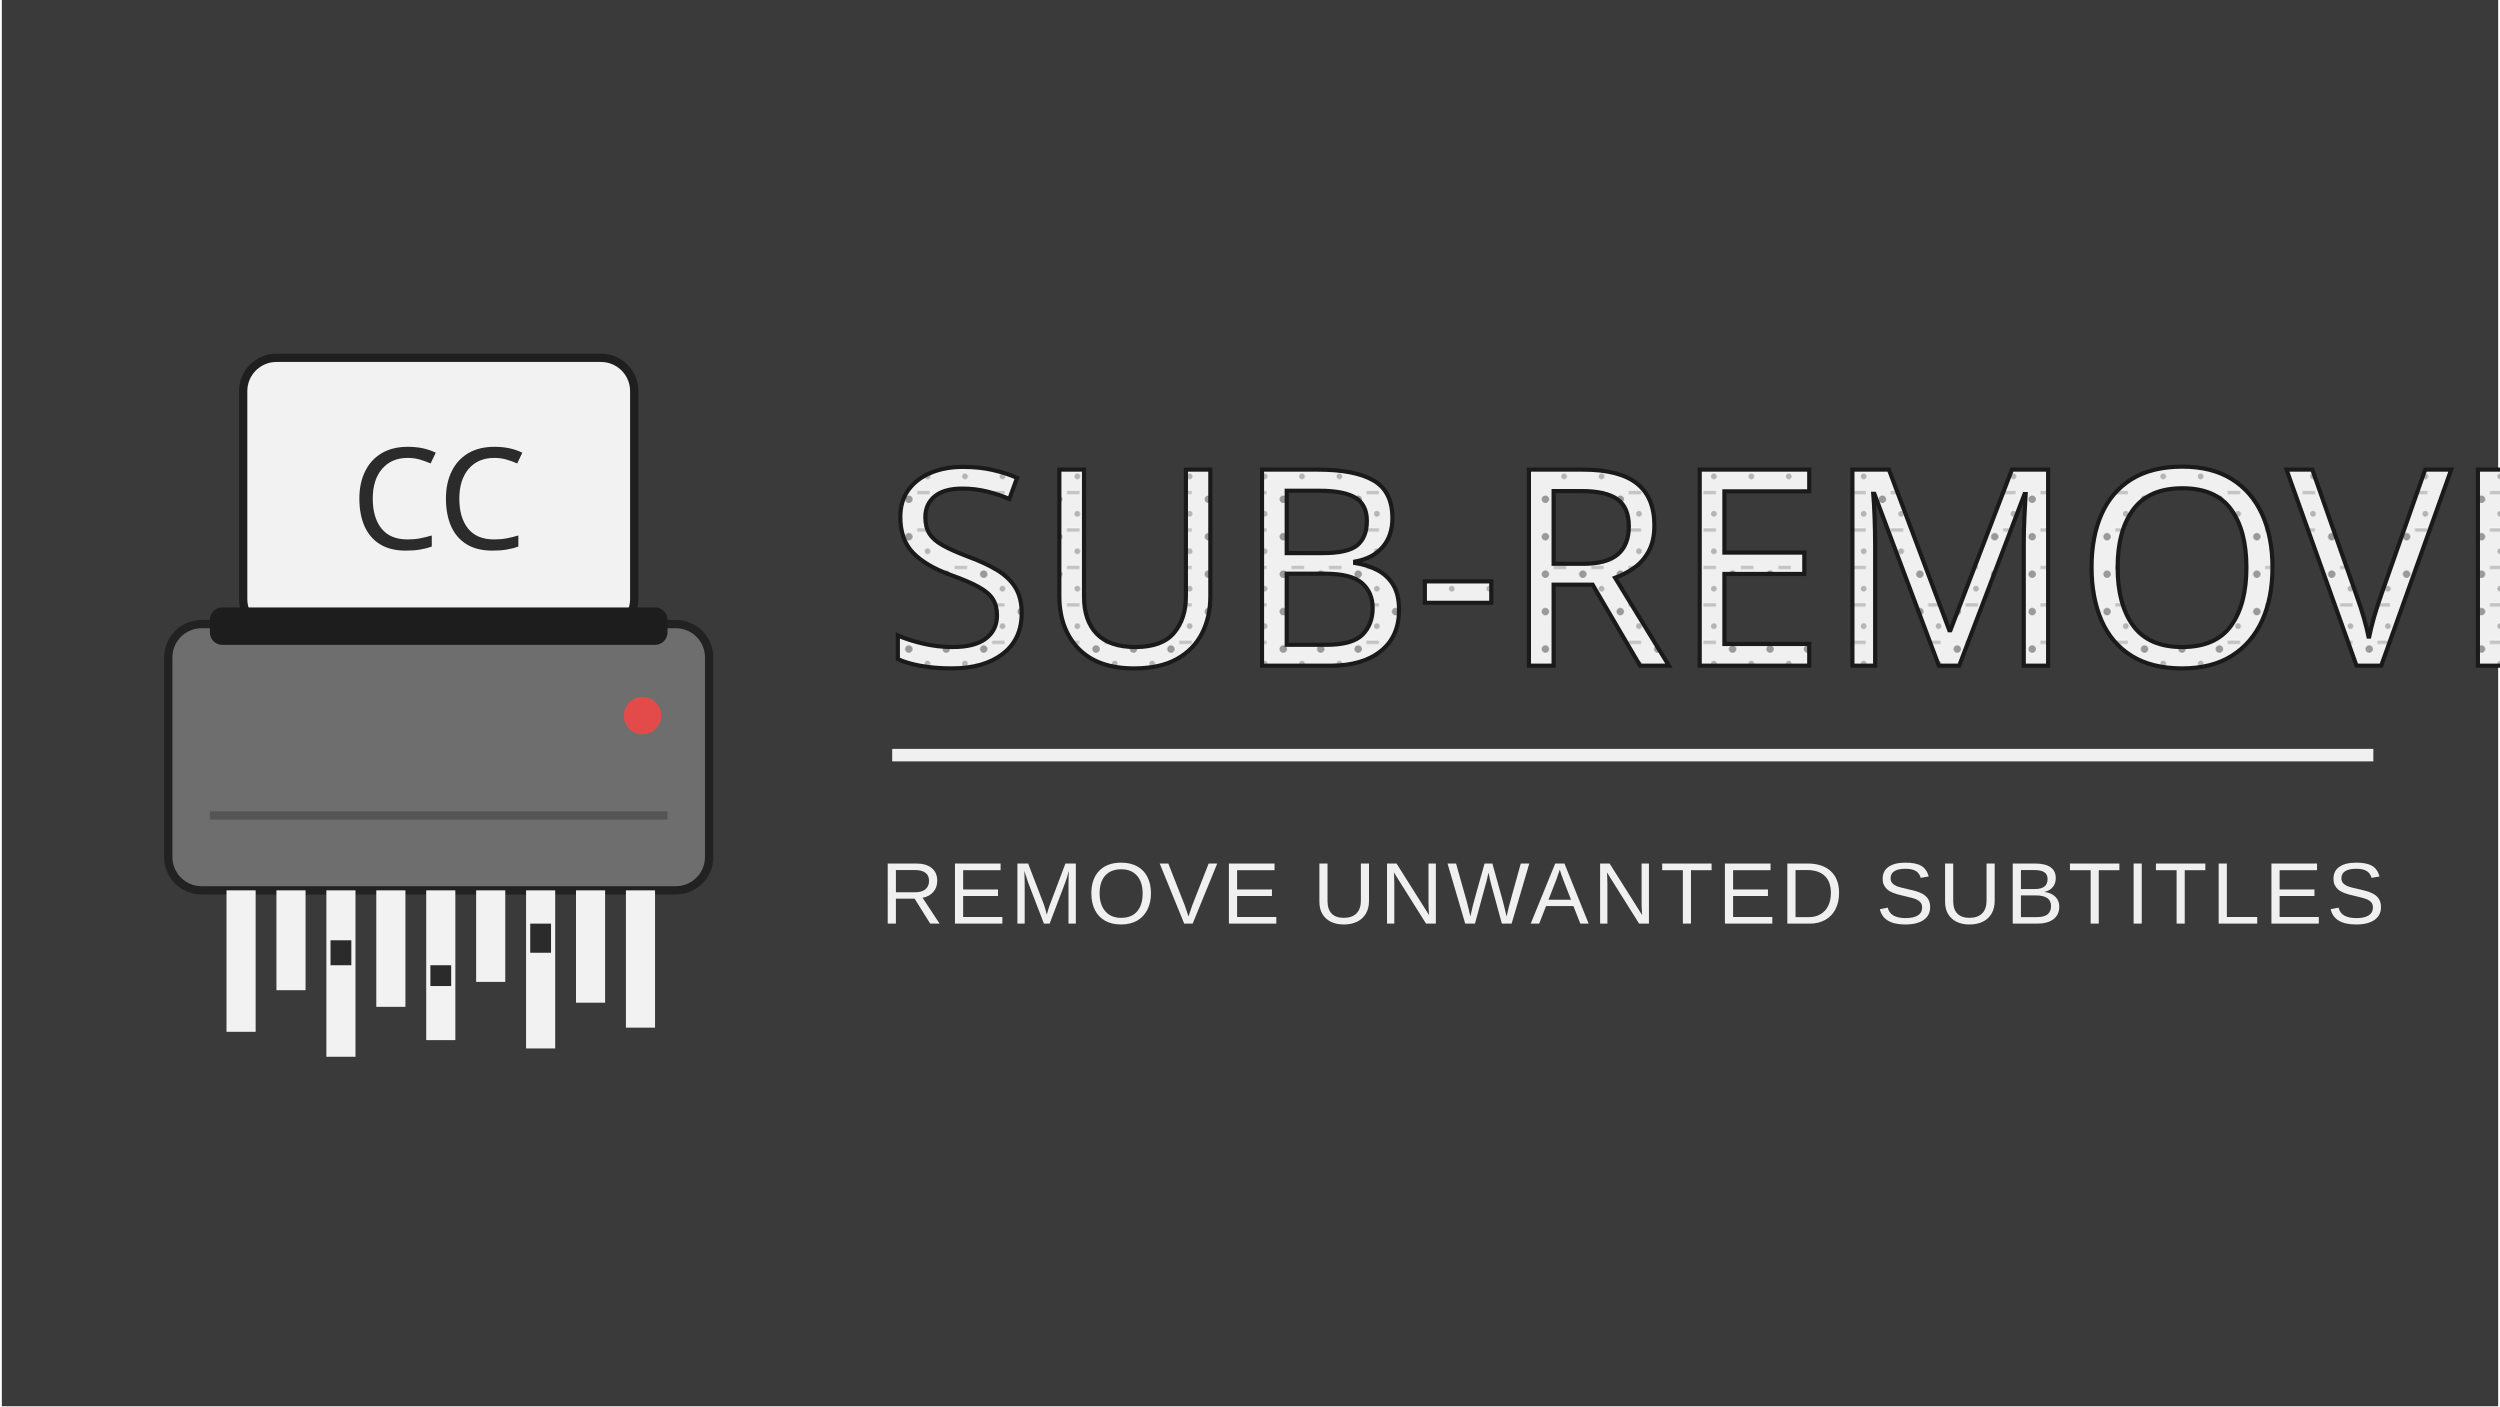
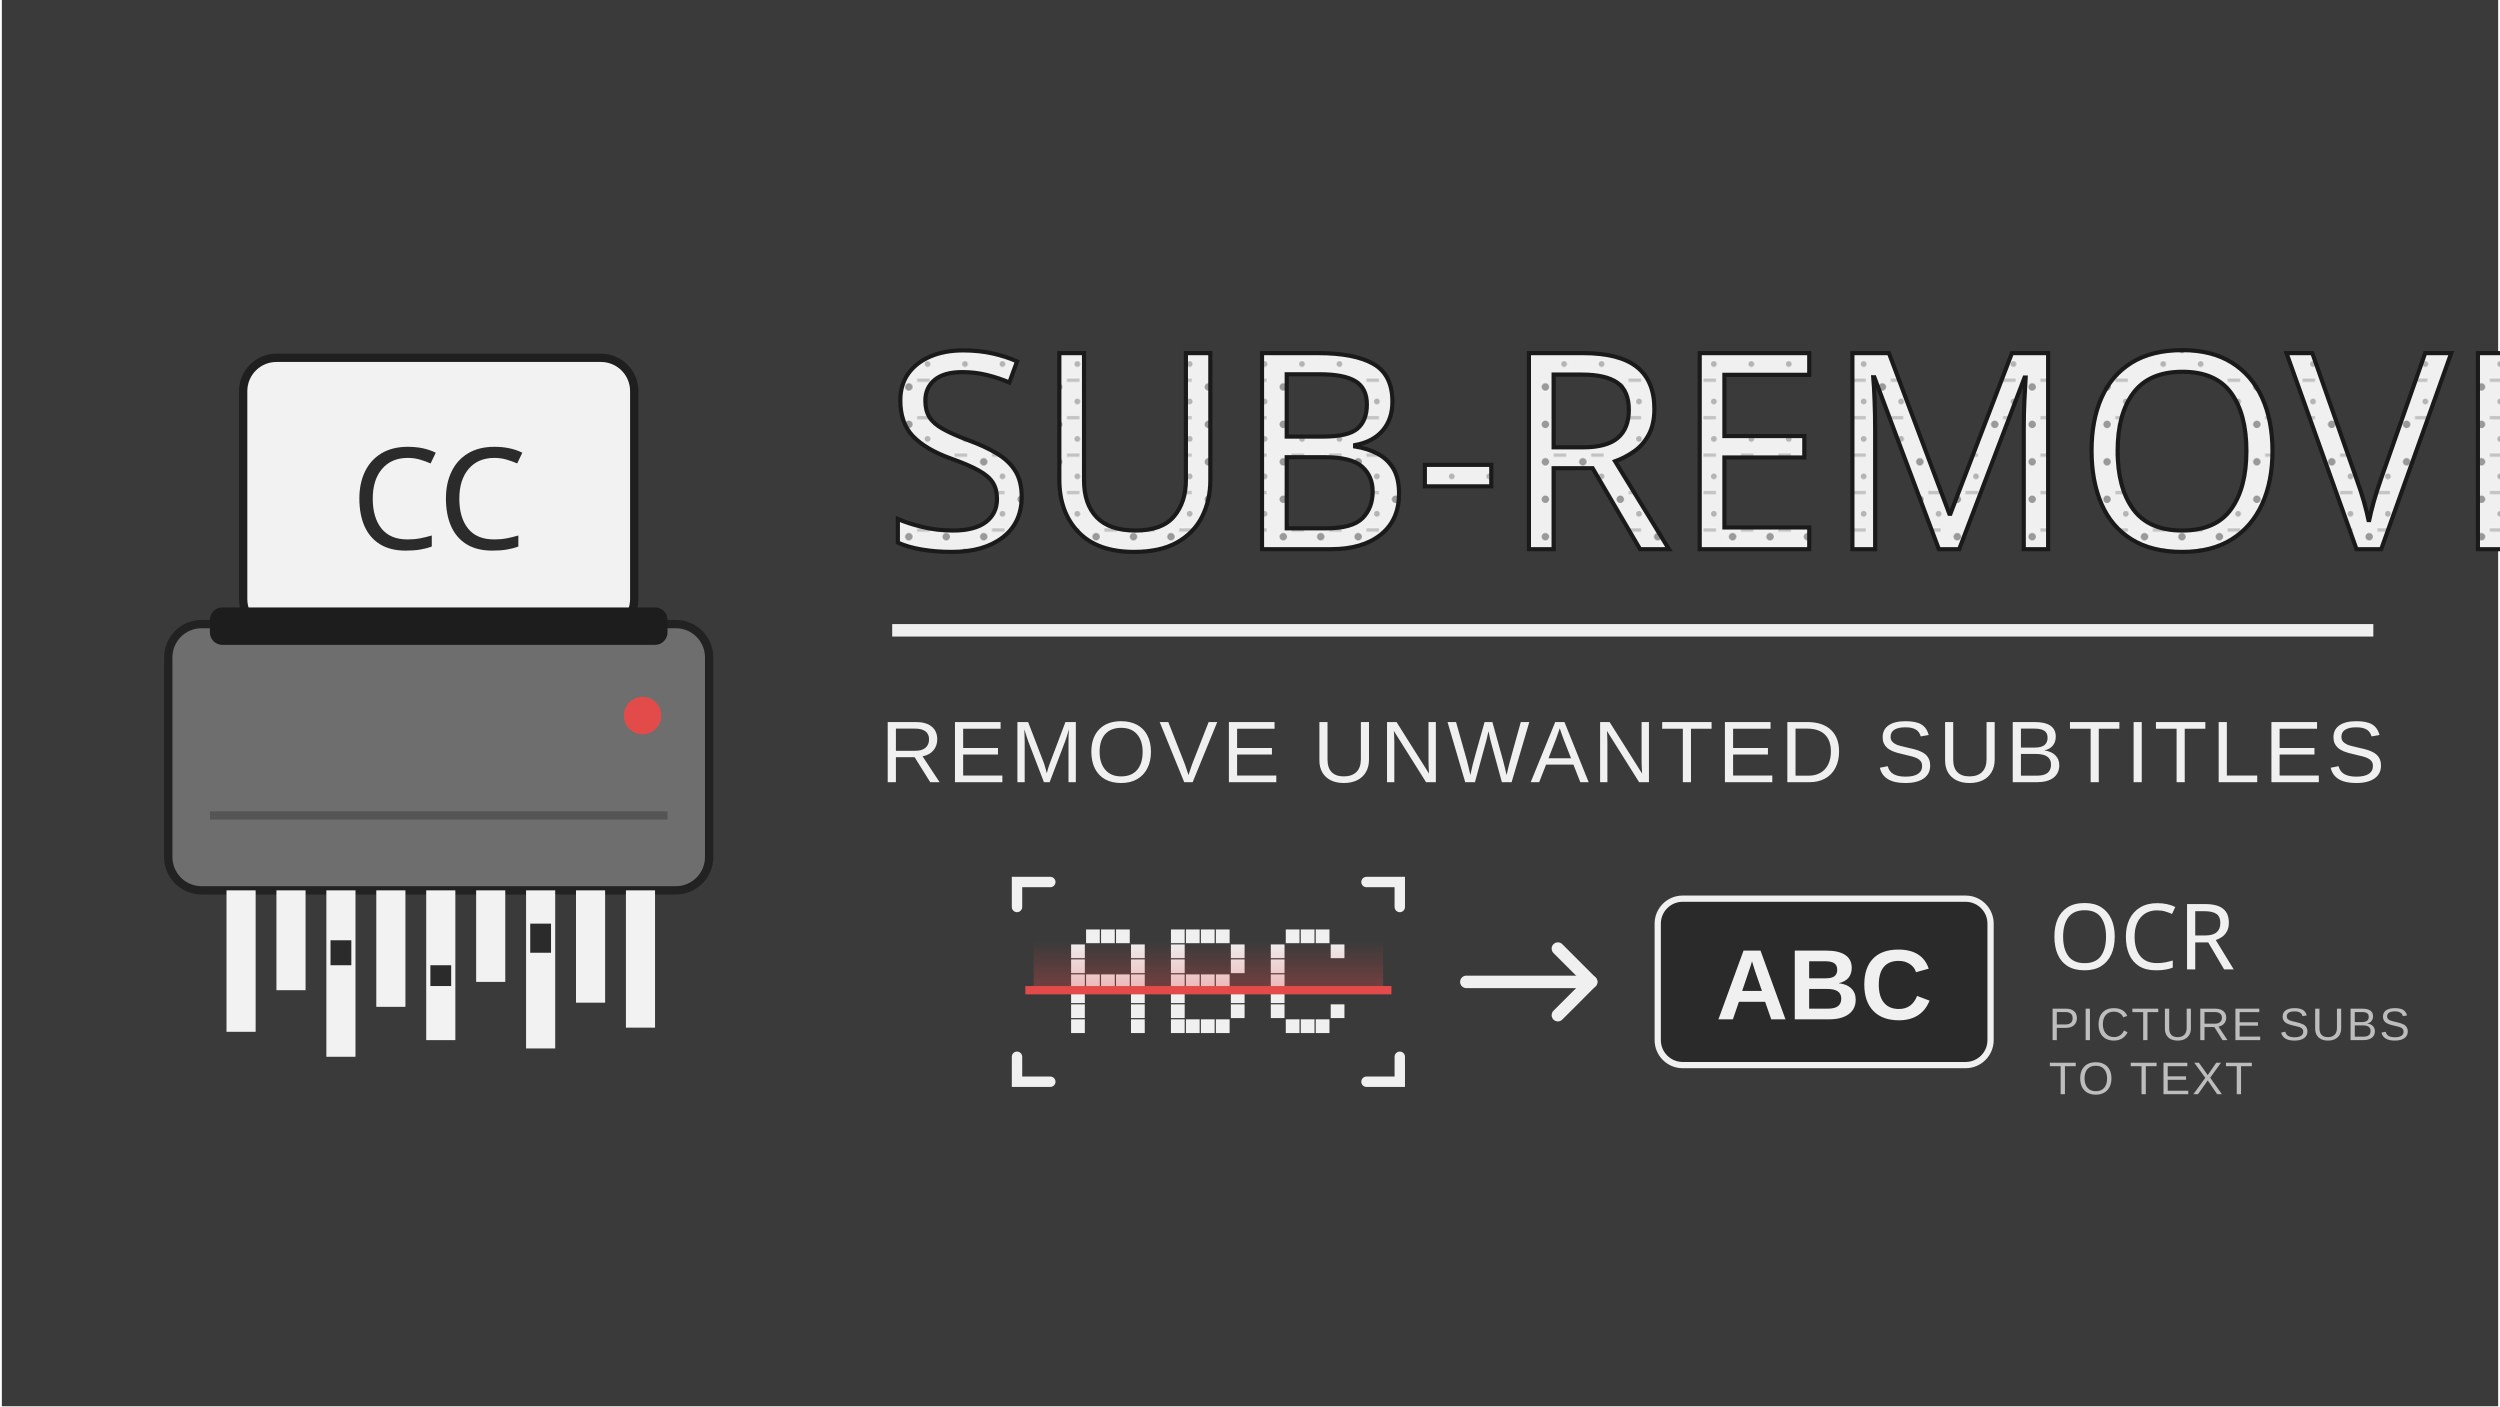
<svg xmlns="http://www.w3.org/2000/svg" width="960" height="540" viewBox="0 0 600 338">
  <defs>
    <pattern id="grit" width="9" height="9" patternUnits="userSpaceOnUse">
      <rect width="9" height="9" fill="#F0F0F0" />
      <circle cx="2" cy="3" r="0.9" fill="#9A9A9A" />
      <circle cx="6.5" cy="6.5" r="0.7" fill="#B5B5B5" />
      <rect x="4" y="1" width="3" height="0.8" fill="#C4C4C4" />
    </pattern>
+     <linearGradient id="scanGlow" x1="0" y1="0" x2="0" y2="1">
+       <stop offset="0" stop-color="#E24B4A" stop-opacity="0" />
+       <stop offset="1" stop-color="#E24B4A" stop-opacity="0.35" />
+     </linearGradient>
  </defs>
  <rect width="600" height="338" fill="#3A3A3A" />
  <rect x="58" y="86" width="94" height="66" rx="8" fill="#F2F2F2" stroke="#1F1F1F" stroke-width="2" />
  <text x="105" y="132" text-anchor="middle" font-family="Impact, 'Arial Black', sans-serif" font-size="34" fill="#2B2B2B">CC</text>
  <rect x="40" y="150" width="130" height="64" rx="8" fill="#6E6E6E" stroke="#222222" stroke-width="2" />
  <rect x="50" y="146" width="110" height="9" rx="3" fill="#1D1D1D" />
  <line x1="50" y1="196" x2="160" y2="196" stroke="#555555" stroke-width="2" />
  <circle cx="154" cy="172" r="4.5" fill="#E24B4A" />
  <g fill="#F2F2F2">
    <rect x="54" y="214" width="7" height="34" />
    <rect x="66" y="214" width="7" height="24" />
    <rect x="78" y="214" width="7" height="40" />
    <rect x="90" y="214" width="7" height="28" />
    <rect x="102" y="214" width="7" height="36" />
    <rect x="114" y="214" width="7" height="22" />
    <rect x="126" y="214" width="7" height="38" />
    <rect x="138" y="214" width="7" height="27" />
    <rect x="150" y="214" width="7" height="33" />
  </g>
  <g fill="#2B2B2B">
    <rect x="79" y="226" width="5" height="6" />
    <rect x="103" y="232" width="5" height="5" />
    <rect x="127" y="222" width="5" height="7" />
  </g>
-   <text x="212" y="160" font-family="Impact, 'Arial Black', sans-serif" font-size="66" fill="url(#grit)" stroke="#1A1A1A" stroke-width="1">SUB-REMOVER</text>
-   <rect x="214" y="180" width="356" height="3" fill="#F0F0F0" />
-   <text x="392" y="222" text-anchor="middle" font-family="'Segoe UI', Arial, sans-serif" font-size="21" letter-spacing="1" fill="#F0F0F0">REMOVE UNWANTED SUBTITLES</text>
+   <text x="212" y="132" font-family="Impact, 'Arial Black', sans-serif" font-size="66" fill="url(#grit)" stroke="#1A1A1A" stroke-width="1">SUB-REMOVER</text>
+   <rect x="214" y="150" width="356" height="3" fill="#F0F0F0" />
+   <text x="392" y="188" text-anchor="middle" font-family="'Segoe UI', Arial, sans-serif" font-size="21" letter-spacing="1" fill="#F0F0F0">REMOVE UNWANTED SUBTITLES</text>
+   <g fill="none" stroke="#F0F0F0" stroke-width="2.5" stroke-linecap="round">
+     <path d="M244 218 v-6 h8" />
+     <path d="M336 218 v-6 h-8" />
+     <path d="M244 254 v6 h-0 h8" />
+     <path d="M336 254 v6 h-8" />
+   </g>
+   <g fill="#F0F0F0">
+     <rect x="260.6" y="223.4" width="3.3" height="3.3" />
+     <rect x="264.2" y="223.4" width="3.3" height="3.3" />
+     <rect x="267.8" y="223.4" width="3.3" height="3.3" />
+     <rect x="257.0" y="227.0" width="3.3" height="3.3" />
+     <rect x="271.4" y="227.0" width="3.3" height="3.3" />
+     <rect x="257.0" y="230.6" width="3.3" height="3.3" />
+     <rect x="271.4" y="230.6" width="3.3" height="3.3" />
+     <rect x="257.0" y="234.2" width="3.3" height="3.3" />
+     <rect x="260.6" y="234.2" width="3.3" height="3.3" />
+     <rect x="264.2" y="234.2" width="3.3" height="3.3" />
+     <rect x="267.8" y="234.2" width="3.3" height="3.3" />
+     <rect x="271.4" y="234.2" width="3.3" height="3.3" />
+     <rect x="257.0" y="237.8" width="3.3" height="3.3" />
+     <rect x="271.4" y="237.8" width="3.3" height="3.3" />
+     <rect x="257.0" y="241.4" width="3.3" height="3.3" />
+     <rect x="271.4" y="241.4" width="3.3" height="3.3" />
+     <rect x="257.0" y="245.0" width="3.3" height="3.3" />
+     <rect x="271.4" y="245.0" width="3.3" height="3.3" />
+     <rect x="281.0" y="223.4" width="3.3" height="3.3" />
+     <rect x="284.6" y="223.4" width="3.3" height="3.3" />
+     <rect x="288.2" y="223.4" width="3.3" height="3.3" />
+     <rect x="291.8" y="223.4" width="3.3" height="3.3" />
+     <rect x="281.0" y="227.0" width="3.3" height="3.3" />
+     <rect x="295.4" y="227.0" width="3.3" height="3.3" />
+     <rect x="281.0" y="230.6" width="3.3" height="3.3" />
+     <rect x="295.4" y="230.6" width="3.3" height="3.3" />
+     <rect x="281.0" y="234.2" width="3.3" height="3.3" />
+     <rect x="284.6" y="234.2" width="3.3" height="3.3" />
+     <rect x="288.2" y="234.2" width="3.3" height="3.3" />
+     <rect x="291.8" y="234.2" width="3.3" height="3.3" />
+     <rect x="281.0" y="237.8" width="3.3" height="3.3" />
+     <rect x="295.4" y="237.8" width="3.3" height="3.3" />
+     <rect x="281.0" y="241.4" width="3.3" height="3.3" />
+     <rect x="295.4" y="241.4" width="3.3" height="3.3" />
+     <rect x="281.0" y="245.0" width="3.3" height="3.3" />
+     <rect x="284.6" y="245.0" width="3.3" height="3.3" />
+     <rect x="288.2" y="245.0" width="3.3" height="3.3" />
+     <rect x="291.8" y="245.0" width="3.3" height="3.3" />
+     <rect x="308.6" y="223.4" width="3.3" height="3.3" />
+     <rect x="312.2" y="223.4" width="3.3" height="3.3" />
+     <rect x="315.8" y="223.4" width="3.3" height="3.3" />
+     <rect x="305.0" y="227.0" width="3.3" height="3.3" />
+     <rect x="319.4" y="227.0" width="3.3" height="3.3" />
+     <rect x="305.0" y="230.6" width="3.3" height="3.3" />
+     <rect x="305.0" y="234.2" width="3.3" height="3.3" />
+     <rect x="305.0" y="237.8" width="3.3" height="3.3" />
+     <rect x="305.0" y="241.4" width="3.3" height="3.3" />
+     <rect x="319.4" y="241.4" width="3.3" height="3.3" />
+     <rect x="308.6" y="245.0" width="3.3" height="3.3" />
+     <rect x="312.2" y="245.0" width="3.3" height="3.3" />
+     <rect x="315.8" y="245.0" width="3.3" height="3.3" />
+   </g>
+   <rect x="248" y="226" width="84" height="12" fill="url(#scanGlow)" />
+   <line x1="246" y1="238" x2="334" y2="238" stroke="#E24B4A" stroke-width="2" />
+   <g fill="none" stroke="#F0F0F0" stroke-width="3" stroke-linecap="round" stroke-linejoin="round">
+     <path d="M352 236 h30" />
+     <path d="M374 228 l8 8 l-8 8" />
+   </g>
+   <rect x="398" y="216" width="80" height="40" rx="6" fill="#2A2A2A" stroke="#F0F0F0" stroke-width="1.5" />
+   <text x="438" y="245" text-anchor="middle" font-family="'Segoe UI', Arial, sans-serif" font-weight="600" font-size="24" fill="#F0F0F0">ABC</text>
+   <text x="492" y="233" font-family="Impact, 'Arial Black', sans-serif" font-size="22" fill="#F0F0F0">OCR</text>
+   <text x="492" y="250" font-family="'Segoe UI', Arial, sans-serif" font-size="11" letter-spacing="0.5" fill="#BDBDBD">PICTURE SUBS</text>
+   <text x="492" y="263" font-family="'Segoe UI', Arial, sans-serif" font-size="11" letter-spacing="0.5" fill="#BDBDBD">TO TEXT</text>
</svg>
